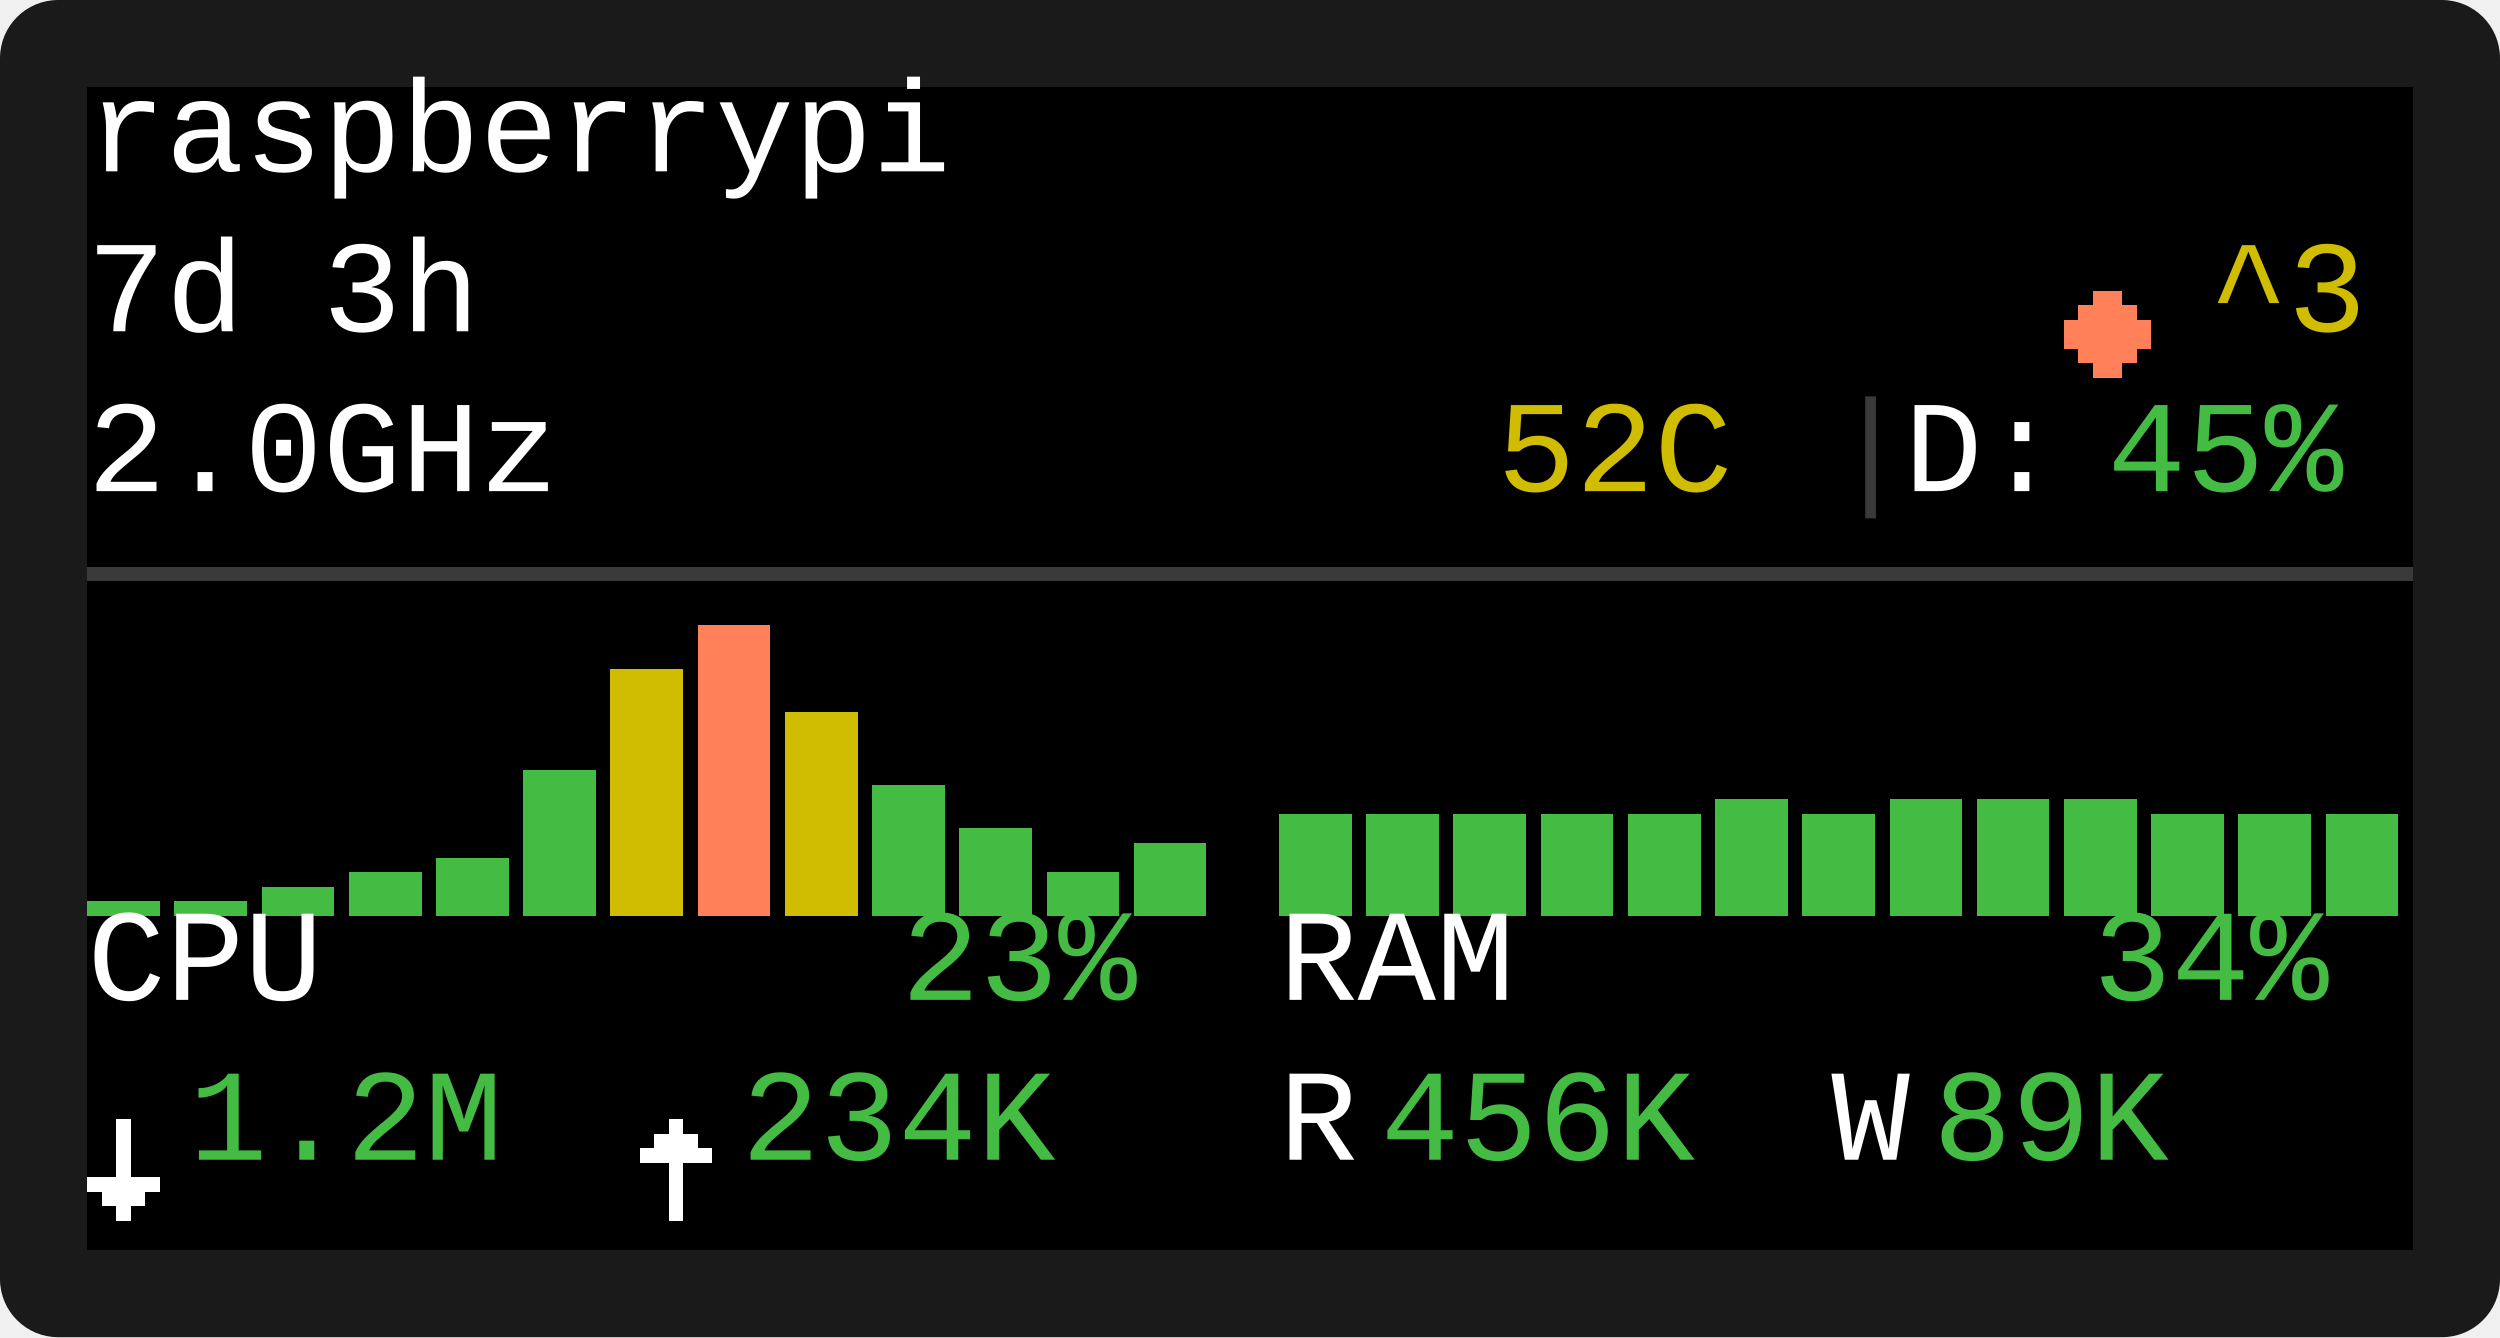
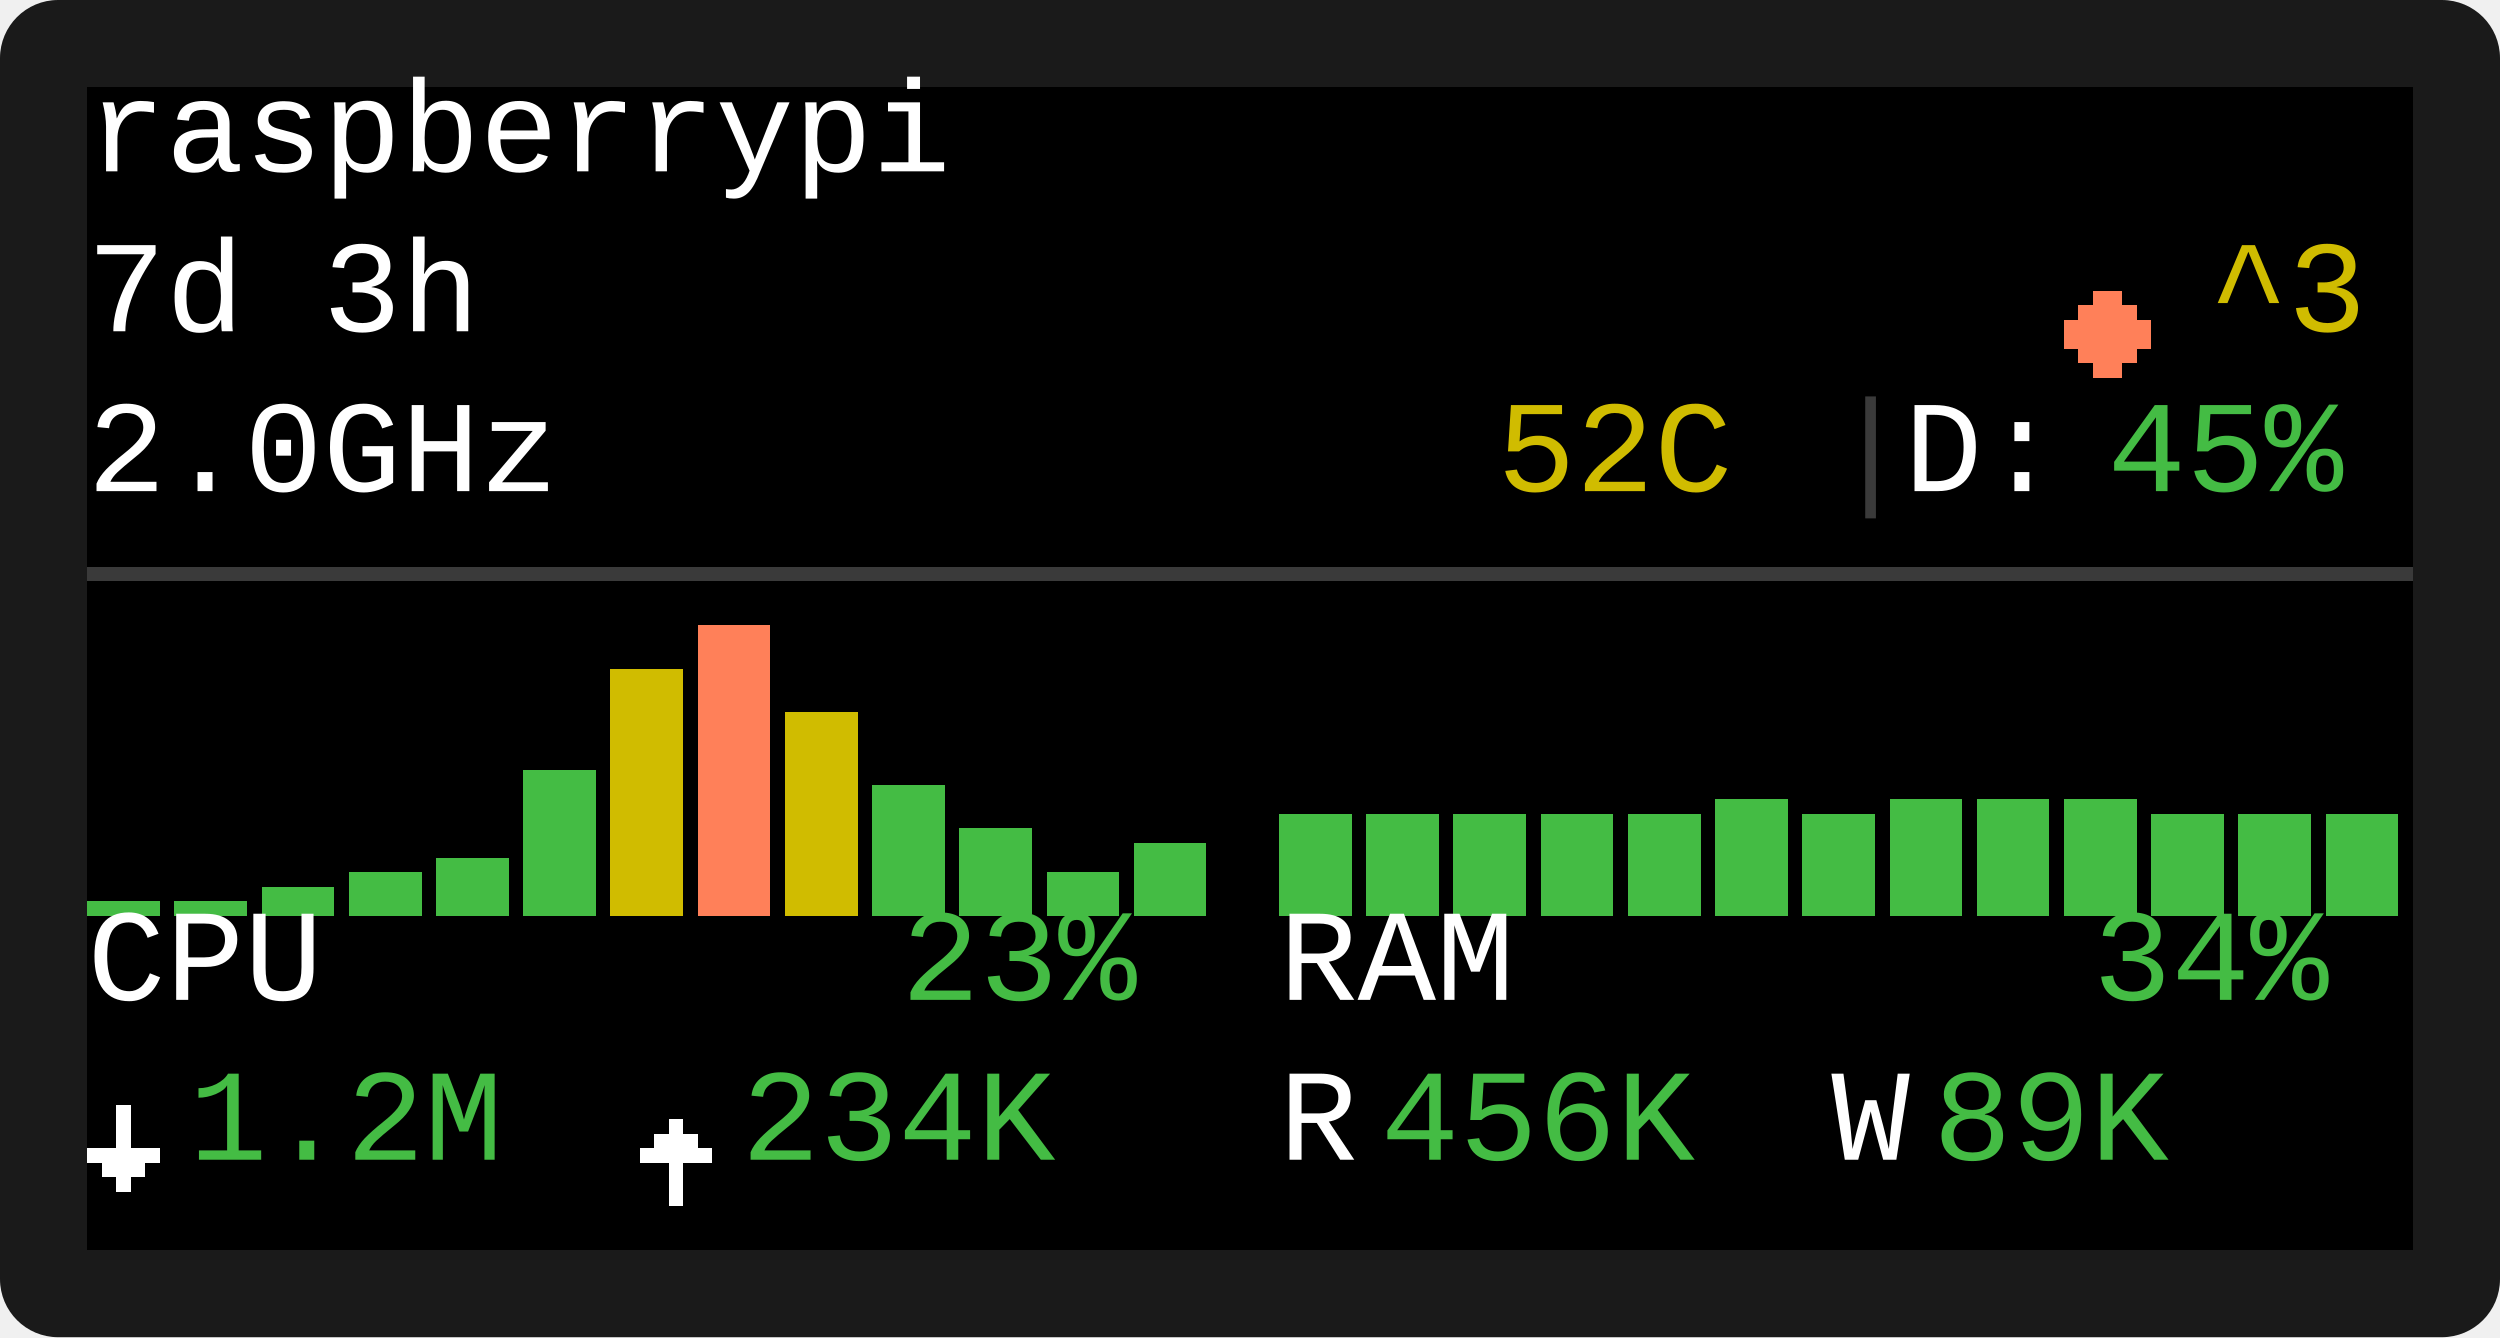
<svg xmlns="http://www.w3.org/2000/svg" height="276" viewBox="-6 -6 172 92" width="516">
  <rect fill="#1a1a1a" height="92" rx="4" width="172" x="-6" y="-6" />
  <path d="m0 0h160v80h-160z" shape-rendering="crispEdges" />
  <text dominant-baseline="hanging" fill="#ffffff" font-family="'Courier New', Consolas, 'Liberation Mono', monospace" font-size="9" lengthAdjust="spacingAndGlyphs" textLength="77" x="0" y="1">raspberrypi</text>
  <text dominant-baseline="hanging" fill="#ffffff" font-family="'Courier New', Consolas, 'Liberation Mono', monospace" font-size="9" lengthAdjust="spacingAndGlyphs" textLength="35" x="0" y="12">7d 3h</text>
  <text dominant-baseline="hanging" fill="#d0bc00" font-family="'Courier New', Consolas, 'Liberation Mono', monospace" font-size="9" lengthAdjust="spacingAndGlyphs" textLength="14" x="146" y="12">^3</text>
  <g fill="#ff8059" shape-rendering="crispEdges">
    <path d="m138 14h2v1h-2z" />
    <path d="m137 15h4v1h-4z" />
    <path d="m136 16h6v1h-6z" />
    <path d="m136 17h6v1h-6z" />
    <path d="m137 18h4v1h-4z" />
    <path d="m138 19h2v1h-2z" />
  </g>
  <text dominant-baseline="hanging" fill="#ffffff" font-family="'Courier New', Consolas, 'Liberation Mono', monospace" font-size="9" lengthAdjust="spacingAndGlyphs" textLength="42" x="0" y="23">2.0GHz</text>
  <text dominant-baseline="hanging" fill="#d0bc00" font-family="'Courier New', Consolas, 'Liberation Mono', monospace" font-size="9" lengthAdjust="spacingAndGlyphs" textLength="21" x="97" y="23">52C</text>
  <text dominant-baseline="hanging" fill="#3a3a3a" font-family="'Courier New', Consolas, 'Liberation Mono', monospace" font-size="9" lengthAdjust="spacingAndGlyphs" textLength="7" x="120" y="23">|</text>
  <text dominant-baseline="hanging" fill="#ffffff" font-family="'Courier New', Consolas, 'Liberation Mono', monospace" font-size="9" lengthAdjust="spacingAndGlyphs" textLength="14" x="125" y="23">D:</text>
  <text dominant-baseline="hanging" fill="#44bc44" font-family="'Courier New', Consolas, 'Liberation Mono', monospace" font-size="9" lengthAdjust="spacingAndGlyphs" textLength="21" x="139" y="23">45%</text>
  <path d="m0 33h160v1h-160z" fill="#3a3a3a" shape-rendering="crispEdges" />
  <g fill="#44bc44" shape-rendering="crispEdges">
    <path d="m0 56h5v1h-5z" />
    <path d="m6 56h5v1h-5z" />
    <path d="m12 55h5v2h-5z" />
    <path d="m18 54h5v3h-5z" />
    <path d="m24 53h5v4h-5z" />
    <path d="m30 47h5v10h-5z" />
    <path d="m54 48h5v9h-5z" />
    <path d="m60 51h5v6h-5z" />
    <path d="m66 54h5v3h-5z" />
    <path d="m72 52h5v5h-5z" />
  </g>
  <g fill="#d0bc00" shape-rendering="crispEdges">
    <path d="m36 40h5v17h-5z" />
    <path d="m48 43h5v14h-5z" />
  </g>
  <g fill="#ff8059" shape-rendering="crispEdges">
    <path d="m42 37h5v20h-5z" />
  </g>
  <g fill="#44bc44" shape-rendering="crispEdges">
    <path d="m82 50h5v7h-5z" />
    <path d="m88 50h5v7h-5z" />
    <path d="m94 50h5v7h-5z" />
    <path d="m100 50h5v7h-5z" />
    <path d="m106 50h5v7h-5z" />
    <path d="m112 49h5v8h-5z" />
    <path d="m118 50h5v7h-5z" />
    <path d="m124 49h5v8h-5z" />
    <path d="m130 49h5v8h-5z" />
    <path d="m136 49h5v8h-5z" />
    <path d="m142 50h5v7h-5z" />
    <path d="m148 50h5v7h-5z" />
    <path d="m154 50h5v7h-5z" />
  </g>
  <text dominant-baseline="hanging" fill="#ffffff" font-family="'Courier New', Consolas, 'Liberation Mono', monospace" font-size="9" lengthAdjust="spacingAndGlyphs" textLength="21" x="0" y="58">CPU</text>
  <text dominant-baseline="hanging" fill="#44bc44" font-family="'Courier New', Consolas, 'Liberation Mono', monospace" font-size="9" lengthAdjust="spacingAndGlyphs" textLength="21" x="56" y="58">23%</text>
  <text dominant-baseline="hanging" fill="#ffffff" font-family="'Courier New', Consolas, 'Liberation Mono', monospace" font-size="9" lengthAdjust="spacingAndGlyphs" textLength="21" x="82" y="58">RAM</text>
  <text dominant-baseline="hanging" fill="#44bc44" font-family="'Courier New', Consolas, 'Liberation Mono', monospace" font-size="9" lengthAdjust="spacingAndGlyphs" textLength="21" x="138" y="58">34%</text>
  <g fill="#ffffff" shape-rendering="crispEdges">
-     <path d="m2 71h1v4h-1z" />
-     <path d="m0 75h5v1h-5z" />
-     <path d="m1 76h3v1h-3z" />
-     <path d="m2 77h1v1h-1z" />
+     <path d="m2 70h1v3h-1z" />
+     <path d="m0 73h5v1h-5z" />
+     <path d="m1 74h3v1h-3z" />
+     <path d="m2 75h1v1h-1z" />
  </g>
  <text dominant-baseline="hanging" fill="#44bc44" font-family="'Courier New', Consolas, 'Liberation Mono', monospace" font-size="9" lengthAdjust="spacingAndGlyphs" textLength="28" x="7" y="69">1.2M</text>
  <g fill="#ffffff" shape-rendering="crispEdges">
    <path d="m40 71h1v1h-1z" />
    <path d="m39 72h3v1h-3z" />
    <path d="m38 73h5v1h-5z" />
-     <path d="m40 74h1v4h-1z" />
+     <path d="m40 74h1v3h-1z" />
  </g>
  <text dominant-baseline="hanging" fill="#44bc44" font-family="'Courier New', Consolas, 'Liberation Mono', monospace" font-size="9" lengthAdjust="spacingAndGlyphs" textLength="28" x="45" y="69">234K</text>
  <text dominant-baseline="hanging" fill="#ffffff" font-family="'Courier New', Consolas, 'Liberation Mono', monospace" font-size="9" lengthAdjust="spacingAndGlyphs" textLength="7" x="82" y="69">R</text>
  <text dominant-baseline="hanging" fill="#44bc44" font-family="'Courier New', Consolas, 'Liberation Mono', monospace" font-size="9" lengthAdjust="spacingAndGlyphs" textLength="28" x="89" y="69">456K</text>
  <text dominant-baseline="hanging" fill="#ffffff" font-family="'Courier New', Consolas, 'Liberation Mono', monospace" font-size="9" lengthAdjust="spacingAndGlyphs" textLength="7" x="120" y="69">W</text>
  <text dominant-baseline="hanging" fill="#44bc44" font-family="'Courier New', Consolas, 'Liberation Mono', monospace" font-size="9" lengthAdjust="spacingAndGlyphs" textLength="21" x="127" y="69">89K</text>
</svg>
